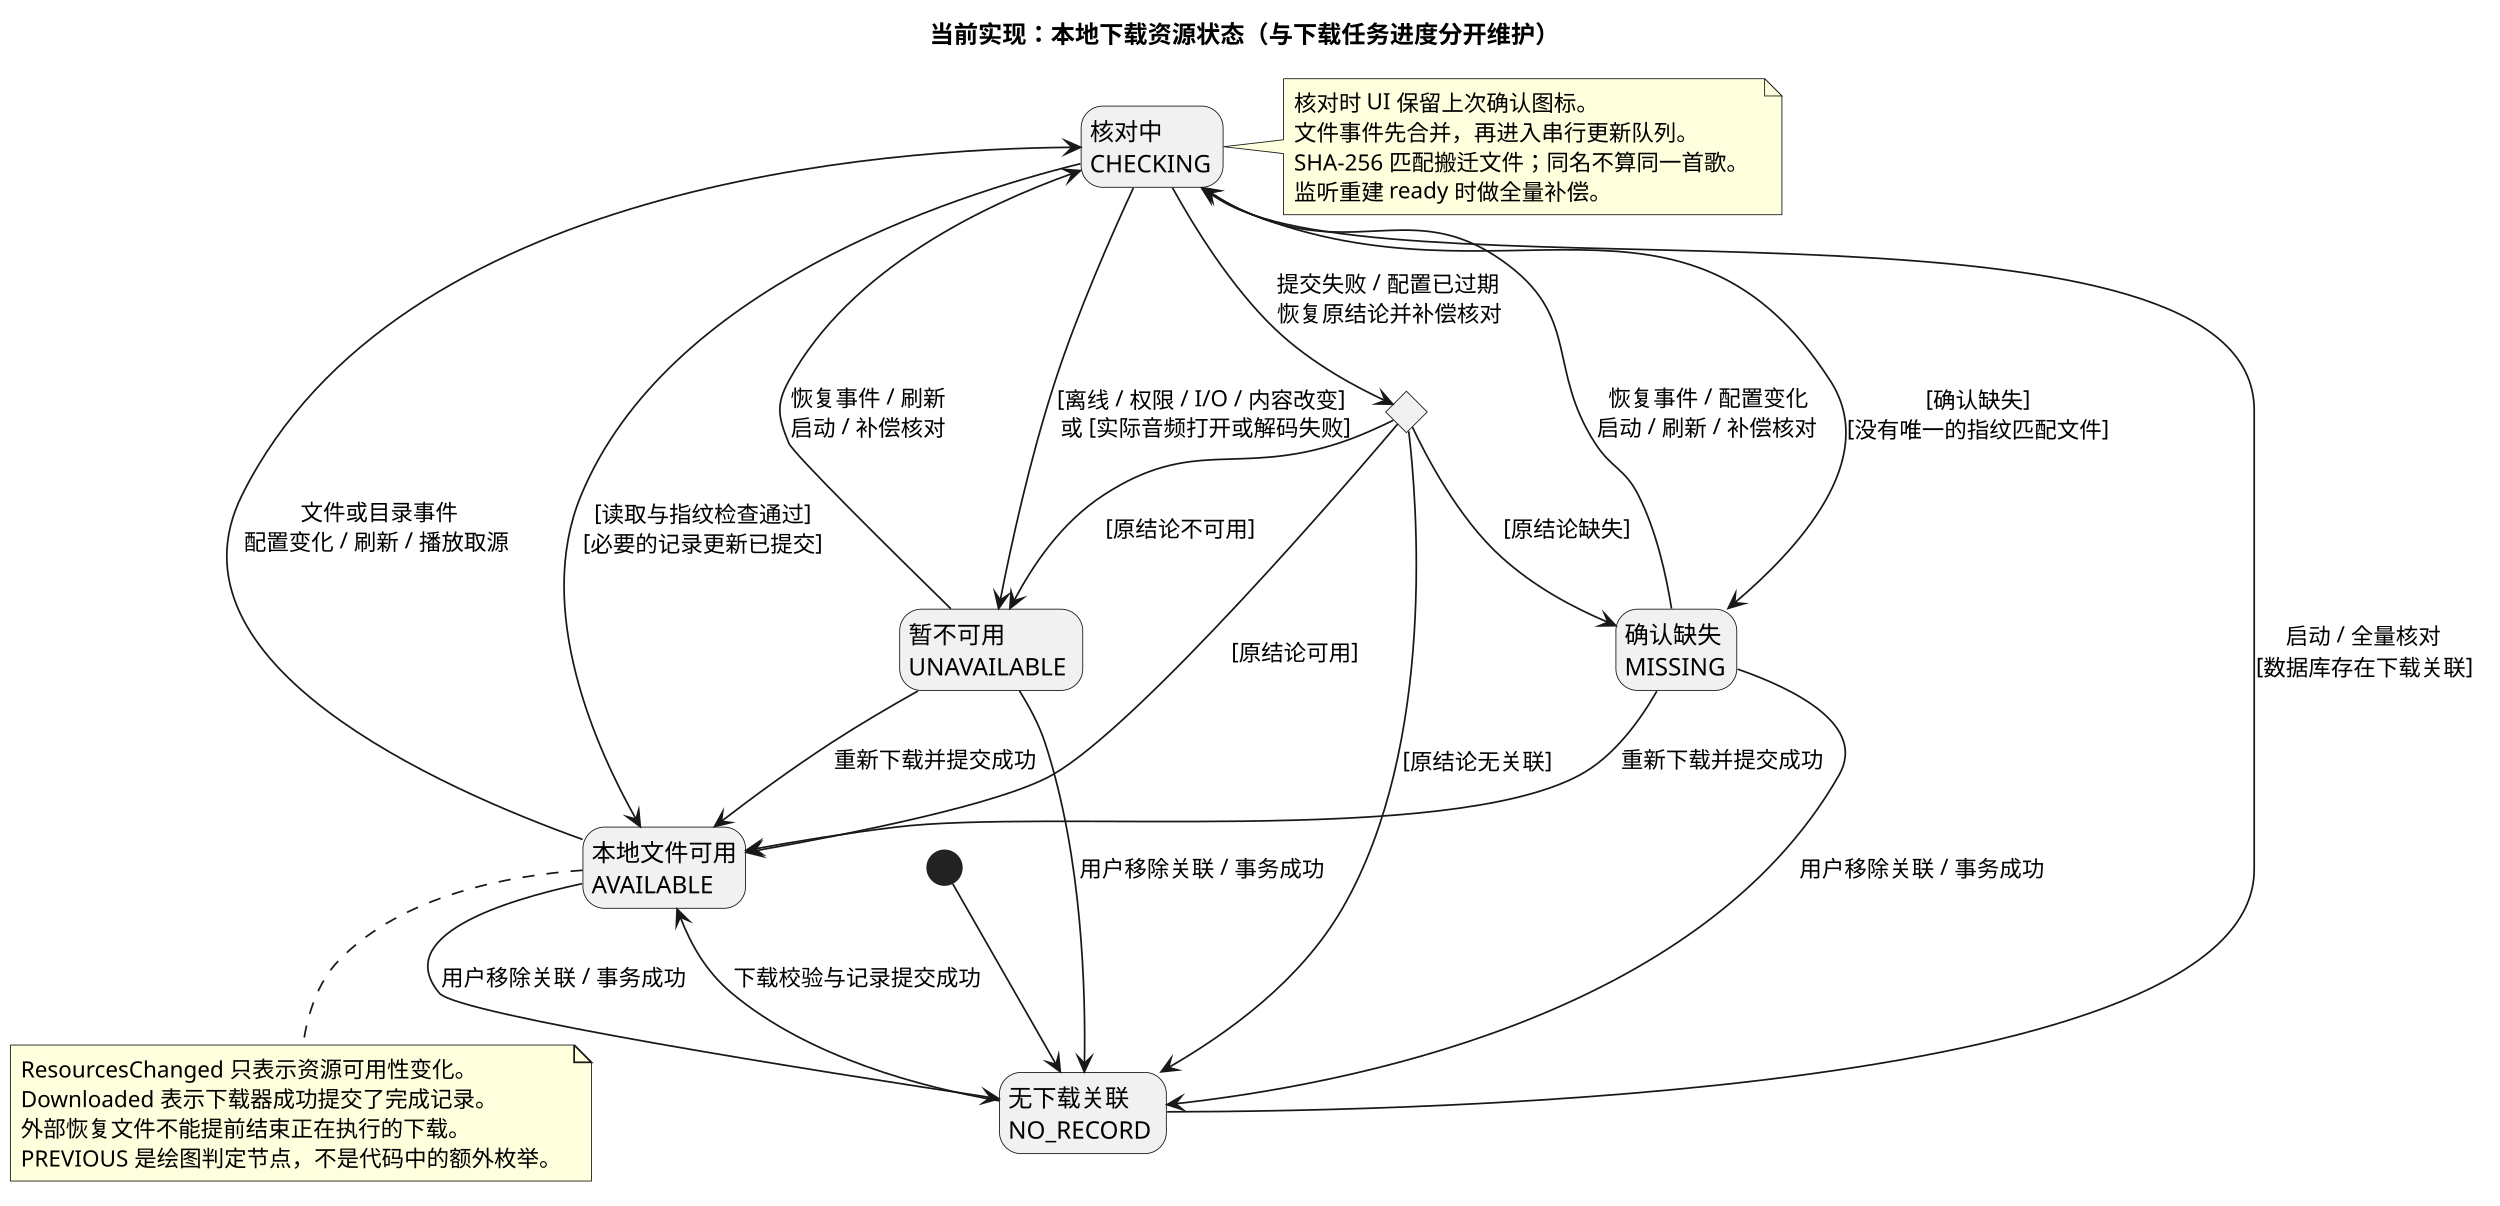
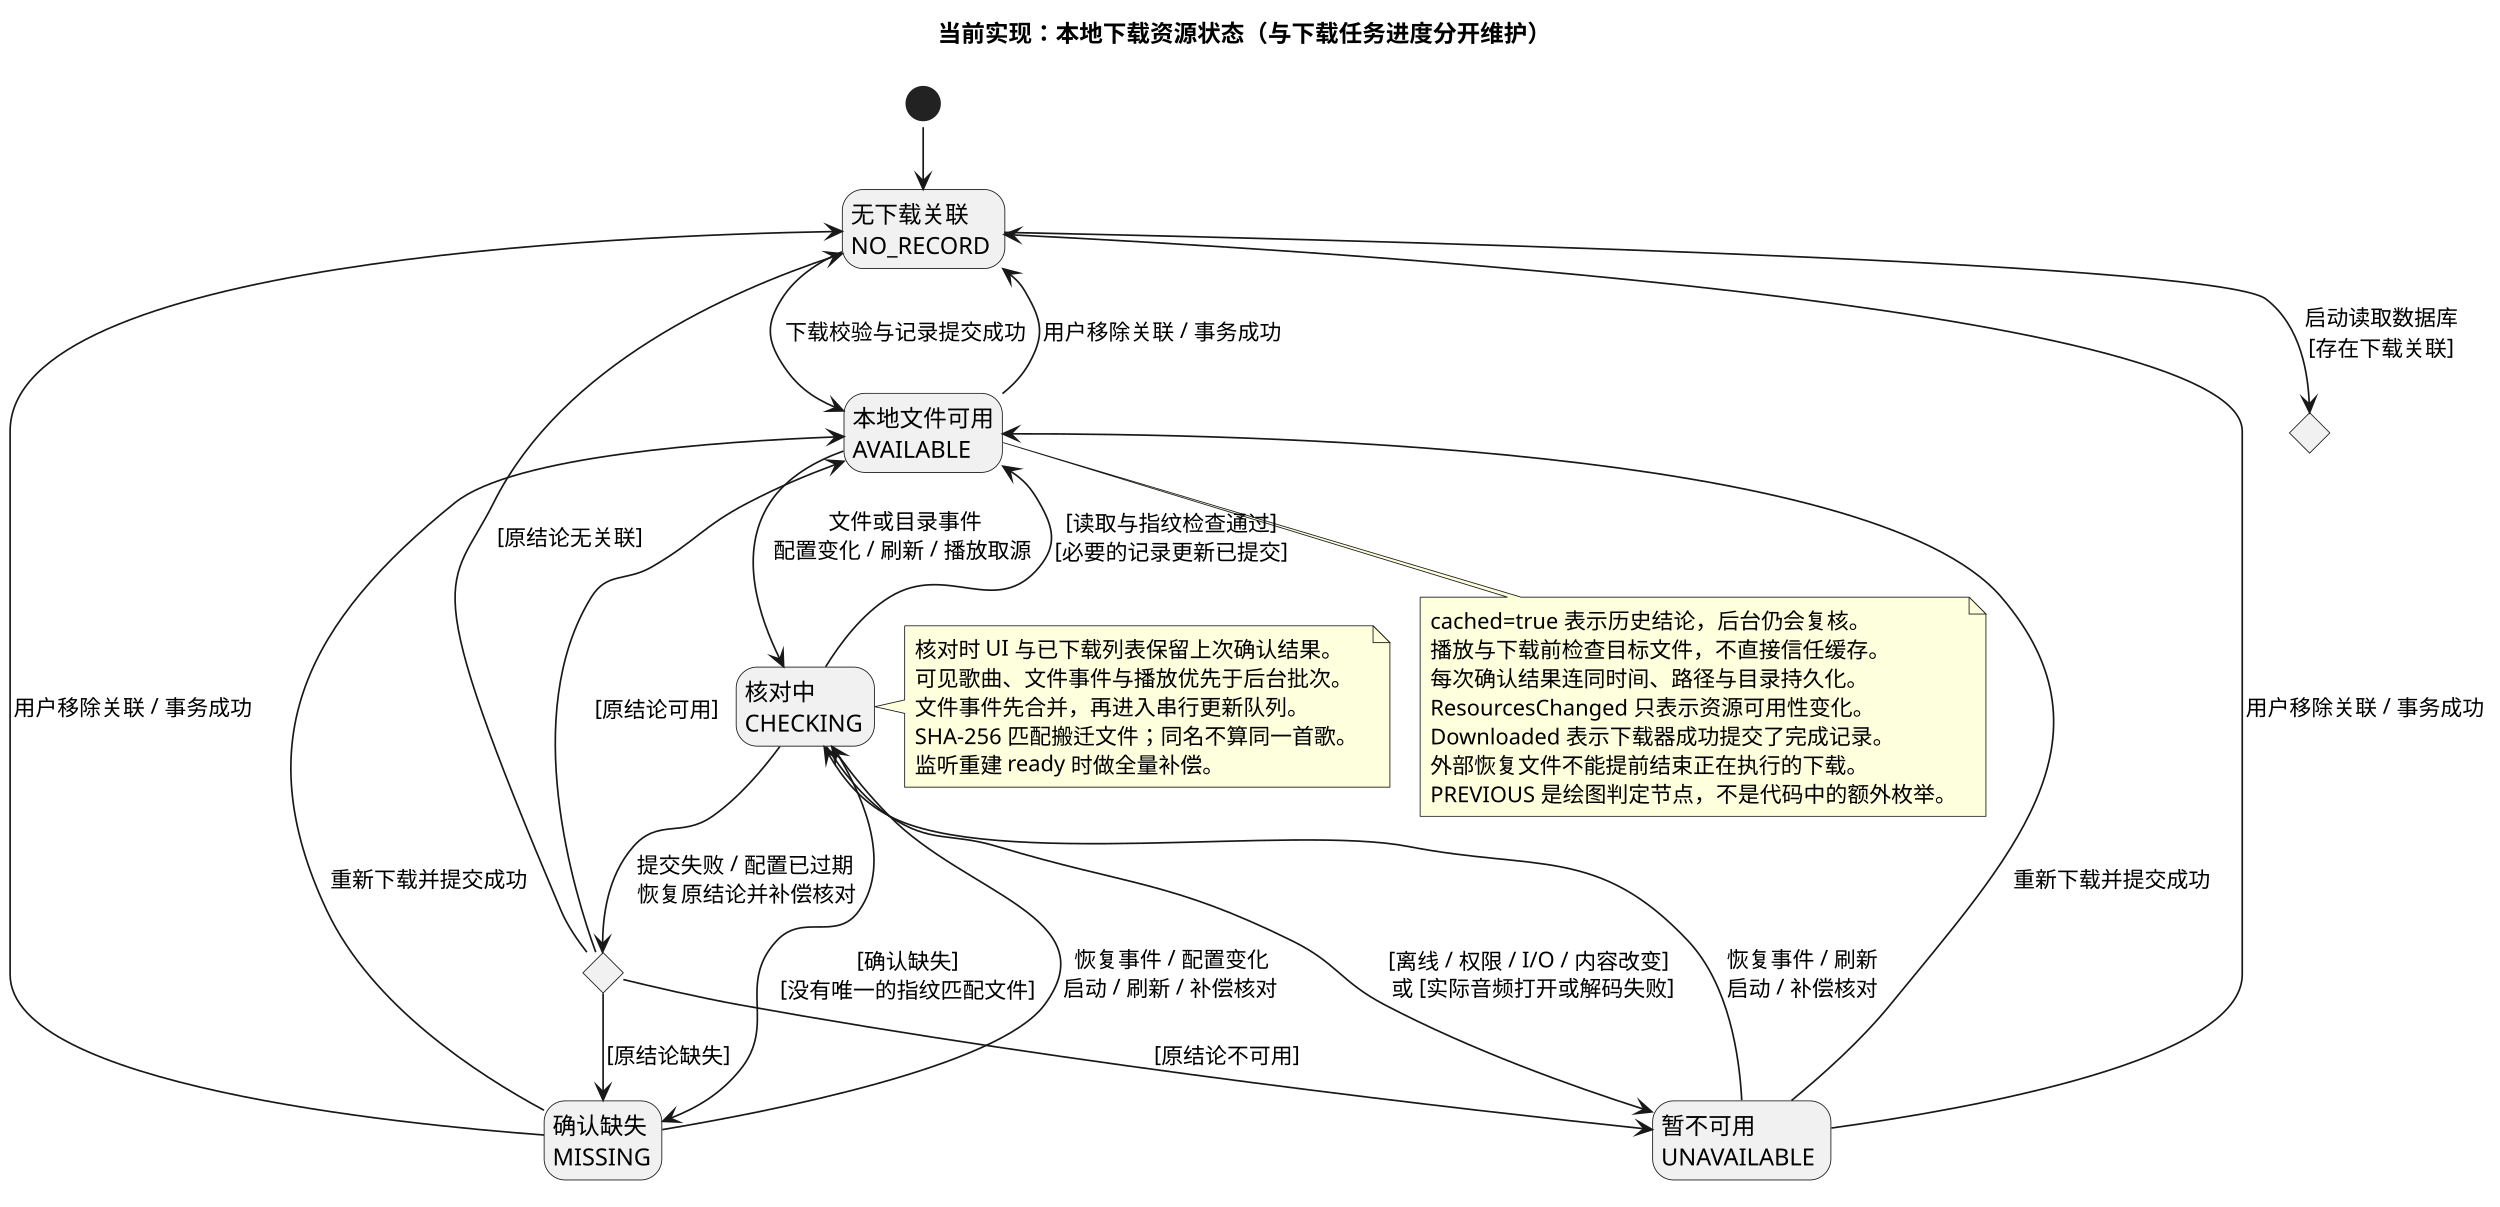
- <svg xmlns="http://www.w3.org/2000/svg" version="1.1" data-diagram-type="STATE" style="width:1445px;height:697px;background:#FFFFFF;" width="1445px" height="697px" viewBox="0 0 1445 697" zoomAndPan="magnify" preserveAspectRatio="none" contentStyleType="text/css">
+ <svg xmlns="http://www.w3.org/2000/svg" version="1.1" data-diagram-type="STATE" style="width:1484px;height:716px;background:#FFFFFF;" width="1484px" height="716px" viewBox="0 0 1484 716" zoomAndPan="magnify" preserveAspectRatio="none" contentStyleType="text/css">
  <defs />
  <g font-family="sans-serif" lengthAdjust="spacing">
    <g class="title" data-source-line="1">
-       <text x="537.307" y="24.813" fill="#000" font-size="14" textLength="364" font-weight="700" font-family="Microsoft YaHei">当前实现：本地下载资源状态（与下载任务进度分开维护）</text>
+       <text x="556.624" y="24.813" fill="#000" font-size="14" textLength="364" font-weight="700" font-family="Microsoft YaHei">当前实现：本地下载资源状态（与下载任务进度分开维护）</text>
    </g>
-     <rect x="577.68" y="619.858" width="96.481" height="46.955" fill="#F1F1F1" style="stroke:#181818;stroke-width:0.5;" rx="12.5" ry="12.5" />
-     <text x="582.68" y="639.671" fill="#000" font-size="14" textLength="70" font-family="Microsoft YaHei">无下载关联</text>
-     <text x="582.68" y="658.149" fill="#000" font-size="14" textLength="86.481" font-family="Microsoft YaHei">NO_RECORD</text>
-     <rect x="624.9" y="61.318" width="82.051" height="46.955" fill="#F1F1F1" style="stroke:#181818;stroke-width:0.5;" rx="12.5" ry="12.5" />
-     <text x="629.9" y="81.131" fill="#000" font-size="14" textLength="42" font-family="Microsoft YaHei">核对中</text>
-     <text x="629.9" y="99.609" fill="#000" font-size="14" textLength="72.051" font-family="Microsoft YaHei">CHECKING</text>
-     <rect x="336.93" y="478.058" width="94" height="46.955" fill="#F1F1F1" style="stroke:#181818;stroke-width:0.5;" rx="12.5" ry="12.5" />
-     <text x="341.93" y="497.871" fill="#000" font-size="14" textLength="84" font-family="Microsoft YaHei">本地文件可用</text>
-     <text x="341.93" y="516.349" fill="#000" font-size="14" textLength="73.985" font-family="Microsoft YaHei">AVAILABLE</text>
-     <rect x="933.99" y="352.108" width="69.862" height="46.955" fill="#F1F1F1" style="stroke:#181818;stroke-width:0.5;" rx="12.5" ry="12.5" />
-     <text x="938.99" y="371.921" fill="#000" font-size="14" textLength="56" font-family="Microsoft YaHei">确认缺失</text>
-     <text x="938.99" y="390.399" fill="#000" font-size="14" textLength="59.862" font-family="Microsoft YaHei">MISSING</text>
-     <rect x="520.02" y="352.108" width="105.819" height="46.955" fill="#F1F1F1" style="stroke:#181818;stroke-width:0.5;" rx="12.5" ry="12.5" />
-     <text x="525.02" y="371.921" fill="#000" font-size="14" textLength="56" font-family="Microsoft YaHei">暂不可用</text>
-     <text x="525.02" y="390.399" fill="#000" font-size="14" textLength="95.819" font-family="Microsoft YaHei">UNAVAILABLE</text>
+     <rect x="500" y="112.478" width="96.481" height="46.955" fill="#F1F1F1" style="stroke:#181818;stroke-width:0.5;" rx="12.5" ry="12.5" />
+     <text x="505" y="132.291" fill="#000" font-size="14" textLength="70" font-family="Microsoft YaHei">无下载关联</text>
+     <text x="505" y="150.769" fill="#000" font-size="14" textLength="86.481" font-family="Microsoft YaHei">NO_RECORD</text>
+     <rect x="437" y="395.978" width="82.051" height="46.955" fill="#F1F1F1" style="stroke:#181818;stroke-width:0.5;" rx="12.5" ry="12.5" />
+     <text x="442" y="415.791" fill="#000" font-size="14" textLength="42" font-family="Microsoft YaHei">核对中</text>
+     <text x="442" y="434.269" fill="#000" font-size="14" textLength="72.051" font-family="Microsoft YaHei">CHECKING</text>
+     <rect x="501" y="233.478" width="94" height="46.955" fill="#F1F1F1" style="stroke:#181818;stroke-width:0.5;" rx="12.5" ry="12.5" />
+     <text x="506" y="253.291" fill="#000" font-size="14" textLength="84" font-family="Microsoft YaHei">本地文件可用</text>
+     <text x="506" y="271.769" fill="#000" font-size="14" textLength="73.985" font-family="Microsoft YaHei">AVAILABLE</text>
+     <rect x="323" y="653.478" width="69.862" height="46.955" fill="#F1F1F1" style="stroke:#181818;stroke-width:0.5;" rx="12.5" ry="12.5" />
+     <text x="328" y="673.291" fill="#000" font-size="14" textLength="56" font-family="Microsoft YaHei">确认缺失</text>
+     <text x="328" y="691.769" fill="#000" font-size="14" textLength="59.862" font-family="Microsoft YaHei">MISSING</text>
+     <rect x="981" y="653.478" width="105.819" height="46.955" fill="#F1F1F1" style="stroke:#181818;stroke-width:0.5;" rx="12.5" ry="12.5" />
+     <text x="986" y="673.291" fill="#000" font-size="14" textLength="56" font-family="Microsoft YaHei">暂不可用</text>
+     <text x="986" y="691.769" fill="#000" font-size="14" textLength="95.819" font-family="Microsoft YaHei">UNAVAILABLE</text>
    <g class="entity" data-qualified-name="PREVIOUS" id="ent0006">
-       <polygon points="812.93,226.108,824.93,238.108,812.93,250.108,800.93,238.108,812.93,226.108" fill="#F1F1F1" style="stroke:#181818;stroke-width:0.5;stroke-linejoin:miter;stroke-miterlimit:10;" />
+       <polygon points="358,565.478,370,577.478,358,589.478,346,577.478,358,565.478" fill="#F1F1F1" style="stroke:#181818;stroke-width:0.5;stroke-linejoin:miter;stroke-miterlimit:10;" />
    </g>
-     <g class="start_entity" data-qualified-name=".start." id="ent0007" data-source-line="12">
-       <ellipse cx="545.93" cy="501.538" rx="10" ry="10" fill="#222" style="stroke:#222;stroke-width:1;" />
+     <g class="entity" data-qualified-name="RESTORE" id="ent0007">
+       <polygon points="1371,244.978,1383,256.978,1371,268.978,1359,256.978,1371,244.978" fill="#F1F1F1" style="stroke:#181818;stroke-width:0.5;stroke-linejoin:miter;stroke-miterlimit:10;" />
    </g>
-     <g class="entity" data-qualified-name="GMN27" id="ent0028" data-source-line="35">
-       <path d="M741.9,45.478 L741.9,80.788 L707.18,84.788 L741.9,88.788 L741.9,124.108 A0,0 0 0 0 741.9,124.108 L1029.946,124.108 A0,0 0 0 0 1029.946,124.108 L1029.946,55.478 L1019.946,45.478 L741.9,45.478 A0,0 0 0 0 741.9,45.478" style="stroke:#181818;stroke-width:0.5;" fill="#FEFFDD" />
-       <path d="M1019.946,45.478 L1019.946,55.478 L1029.946,55.478 L1019.946,45.478" style="stroke:#181818;stroke-width:0.5;" fill="#FEFFDD" />
-       <text x="747.9" y="64.233" fill="#000" font-size="13" textLength="177.22" font-family="Microsoft YaHei">核对时 UI 保留上次确认图标。</text>
-       <text x="747.9" y="81.391" fill="#000" font-size="13" textLength="234" font-family="Microsoft YaHei">文件事件先合并，再进入串行更新队列。</text>
-       <text x="747.9" y="98.548" fill="#000" font-size="13" textLength="267.046" font-family="Microsoft YaHei">SHA-256 匹配搬迁文件；同名不算同一首歌。</text>
-       <text x="747.9" y="115.706" fill="#000" font-size="13" textLength="185.415" font-family="Microsoft YaHei">监听重建 ready 时做全量补偿。</text>
+     <g class="start_entity" data-qualified-name=".start." id="ent0008" data-source-line="13">
+       <ellipse cx="548" cy="61.478" rx="10" ry="10" fill="#222" style="stroke:#222;stroke-width:1;" />
    </g>
-     <g class="entity" data-qualified-name="GMN30" id="ent0031" data-source-line="42">
-       <path d="M6,604.018 L6,682.648 L341.85,682.648 L341.85,614.018 L331.85,604.018 L6,604.018" style="stroke:#181818;stroke-width:0.5;" fill="#FEFFDD" />
-       <path d="M331.85,604.018 L331.85,614.018 L341.85,614.018 L331.85,604.018" style="stroke:#181818;stroke-width:1;" fill="#FEFFDD" />
-       <text x="12" y="622.773" fill="#000" font-size="13" textLength="265.783" font-family="Microsoft YaHei">ResourcesChanged 只表示资源可用性变化。</text>
-       <text x="12" y="639.931" fill="#000" font-size="13" textLength="278.205" font-family="Microsoft YaHei">Downloaded 表示下载器成功提交了完成记录。</text>
-       <text x="12" y="657.088" fill="#000" font-size="13" textLength="260" font-family="Microsoft YaHei">外部恢复文件不能提前结束正在执行的下载。</text>
-       <text x="12" y="674.246" fill="#000" font-size="13" textLength="314.85" font-family="Microsoft YaHei">PREVIOUS 是绘图判定节点，不是代码中的额外枚举。</text>
+     <g class="entity" data-qualified-name="GMN28" id="ent0029" data-source-line="40">
+       <path d="M537,371.478 L537,415.478 L519.234,419.478 L537,423.478 L537,467.266 A0,0 0 0 0 537,467.266 L825.046,467.266 A0,0 0 0 0 825.046,467.266 L825.046,381.478 L815.046,371.478 L537,371.478 A0,0 0 0 0 537,371.478" style="stroke:#181818;stroke-width:0.5;" fill="#FEFFDD" />
+       <path d="M815.046,371.478 L815.046,381.478 L825.046,381.478 L815.046,371.478" style="stroke:#181818;stroke-width:0.5;" fill="#FEFFDD" />
+       <text x="543" y="390.233" fill="#000" font-size="13" textLength="255.22" font-family="Microsoft YaHei">核对时 UI 与已下载列表保留上次确认结果。</text>
+       <text x="543" y="407.391" fill="#000" font-size="13" textLength="260" font-family="Microsoft YaHei">可见歌曲、文件事件与播放优先于后台批次。</text>
+       <text x="543" y="424.548" fill="#000" font-size="13" textLength="234" font-family="Microsoft YaHei">文件事件先合并，再进入串行更新队列。</text>
+       <text x="543" y="441.706" fill="#000" font-size="13" textLength="267.046" font-family="Microsoft YaHei">SHA-256 匹配搬迁文件；同名不算同一首歌。</text>
+       <text x="543" y="458.864" fill="#000" font-size="13" textLength="185.415" font-family="Microsoft YaHei">监听重建 ready 时做全量补偿。</text>
    </g>
-     <g class="link" data-entity-1="ent0007" data-entity-2="ent0001" id="lnk8" data-source-line="12" data-link-type="dependency">
-       <path d="M550.69,510.868 C562.73,531.908 592.237,583.458 610.387,615.178" style="stroke:#181818;stroke-width:1;" fill="none" id="*start*-to-NO_RECORD" />
-       <polygon points="612.87,619.518,611.872,609.719,610.387,615.178,604.928,613.692,612.87,619.518" fill="#181818" style="stroke:#181818;stroke-width:1;stroke-linejoin:miter;stroke-miterlimit:10;" />
+     <g class="entity" data-qualified-name="GMN31" id="ent0032" data-source-line="48">
+       <path d="M843,354.478 L843,484.582 A0,0 0 0 0 843,484.582 L1178.85,484.582 A0,0 0 0 0 1178.85,484.582 L1178.85,364.478 L1168.85,354.478 L902.883,354.478 L595.303,262.699 L894.883,354.478 L843,354.478 A0,0 0 0 0 843,354.478" style="stroke:#181818;stroke-width:0.5;" fill="#FEFFDD" />
+       <path d="M1168.85,354.478 L1168.85,364.478 L1178.85,364.478 L1168.85,354.478" style="stroke:#181818;stroke-width:0.5;" fill="#FEFFDD" />
+       <text x="849" y="373.233" fill="#000" font-size="13" textLength="264.602" font-family="Microsoft YaHei">cached=true 表示历史结论，后台仍会复核。</text>
+       <text x="849" y="390.391" fill="#000" font-size="13" textLength="273" font-family="Microsoft YaHei">播放与下载前检查目标文件，不直接信任缓存。</text>
+       <text x="849" y="407.548" fill="#000" font-size="13" textLength="260" font-family="Microsoft YaHei">每次确认结果连同时间、路径与目录持久化。</text>
+       <text x="849" y="424.706" fill="#000" font-size="13" textLength="265.783" font-family="Microsoft YaHei">ResourcesChanged 只表示资源可用性变化。</text>
+       <text x="849" y="441.864" fill="#000" font-size="13" textLength="278.205" font-family="Microsoft YaHei">Downloaded 表示下载器成功提交了完成记录。</text>
+       <text x="849" y="459.021" fill="#000" font-size="13" textLength="260" font-family="Microsoft YaHei">外部恢复文件不能提前结束正在执行的下载。</text>
+       <text x="849" y="476.179" fill="#000" font-size="13" textLength="314.85" font-family="Microsoft YaHei">PREVIOUS 是绘图判定节点，不是代码中的额外枚举。</text>
    </g>
-     <g class="link" data-entity-1="ent0001" data-entity-2="ent0002" id="lnk9" data-source-line="13" data-link-type="dependency">
-       <path d="M674.61,642.648 C829.84,642.358 1302.93,630.958 1302.93,502.538 C1302.93,237.108 1302.93,237.108 1302.93,237.108 C1302.93,106.008 847.5,167.858 723.93,124.108 C713.69,120.478 707.63,117.457 698.69,111.447" style="stroke:#181818;stroke-width:1;" fill="none" id="NO_RECORD-to-CHECKING" />
-       <polygon points="694.54,108.658,699.777,116.998,698.69,111.447,704.241,110.359,694.54,108.658" fill="#181818" style="stroke:#181818;stroke-width:1;stroke-linejoin:miter;stroke-miterlimit:10;" />
-       <text x="1321.148" y="372.343" fill="#000" font-size="13" textLength="91.248" font-family="Microsoft YaHei">启动 / 全量核对</text>
-       <text x="1303.93" y="389.501" fill="#000" font-size="13" textLength="125.684" font-family="Microsoft YaHei">[数据库存在下载关联]</text>
+     <g class="link" data-entity-1="ent0008" data-entity-2="ent0001" id="lnk9" data-link-type="dependency">
+       <polygon points="548,112.38,552,103.38,548,107.38,544,103.38,548,112.38" fill="#181818" style="stroke:#181818;stroke-width:1;stroke-linejoin:miter;stroke-miterlimit:10;" />
+       <path d="M548,75.493 C548,85.33 548,95.046 548,107.38" style="stroke:#181818;stroke-width:1;" fill="none" />
    </g>
-     <g class="link" data-entity-1="ent0001" data-entity-2="ent0003" id="lnk10" data-source-line="14" data-link-type="dependency">
-       <path d="M577.54,636.268 C533.03,628.508 467.37,611.298 422.93,574.018 C407.76,561.298 399.35,545.771 393.18,530.081" style="stroke:#181818;stroke-width:1;" fill="none" id="NO_RECORD-to-AVAILABLE" />
-       <polygon points="391.35,525.428,390.921,535.267,393.18,530.081,398.366,532.339,391.35,525.428" fill="#181818" style="stroke:#181818;stroke-width:1;stroke-linejoin:miter;stroke-miterlimit:10;" />
-       <text x="423.93" y="569.773" fill="#000" font-size="13" textLength="143" font-family="Microsoft YaHei">下载校验与记录提交成功</text>
+     <g class="link" data-entity-1="ent0001" data-entity-2="ent0007" id="lnk10" data-link-type="dependency">
+       <polygon points="1370.985,244.926,1374.63,235.776,1370.79,239.929,1366.636,236.089,1370.985,244.926" fill="#181818" style="stroke:#181818;stroke-width:1;stroke-linejoin:miter;stroke-miterlimit:10;" />
+       <path d="M596.064,137.932 C763.865,141.455 1315.119,154.721 1345,177.478 C1366.13,193.569 1370.103,222.403 1370.79,239.929" style="stroke:#181818;stroke-width:1;" fill="none" />
+       <text x="1368" y="193.233" fill="#000" font-size="13" textLength="91" font-family="Microsoft YaHei">启动读取数据库</text>
+       <text x="1370.158" y="210.391" fill="#000" font-size="13" textLength="86.684" font-family="Microsoft YaHei">[存在下载关联]</text>
    </g>
-     <g class="link" data-entity-1="ent0003" data-entity-2="ent0001" id="lnk24" data-source-line="30" data-link-type="dependency">
-       <path d="M336.44,510.748 C288.97,520.988 226.64,541.268 253.93,574.018 C264.27,586.438 474.046,619.449 572.456,634.349" style="stroke:#181818;stroke-width:1;" fill="none" id="AVAILABLE-to-NO_RECORD" />
-       <polygon points="577.4,635.098,569.1,629.795,572.456,634.349,567.903,637.705,577.4,635.098" fill="#181818" style="stroke:#181818;stroke-width:1;stroke-linejoin:miter;stroke-miterlimit:10;" />
-       <text x="254.93" y="569.773" fill="#000" font-size="13" textLength="143.248" font-family="Microsoft YaHei">用户移除关联 / 事务成功</text>
+     <g class="link" data-entity-1="ent0001" data-entity-2="ent0003" id="lnk11" data-link-type="dependency">
+       <polygon points="500.706,243.906,494,236.693,496.108,241.942,490.858,244.05,500.706,243.906" fill="#181818" style="stroke:#181818;stroke-width:1;stroke-linejoin:miter;stroke-miterlimit:10;" />
+       <path d="M499.824,149.43 C485.856,155.517 472.18,164.453 464,177.478 C455.018,191.78 455.018,201.175 464,215.478 C472.352,228.777 481.836,235.849 496.108,241.942" style="stroke:#181818;stroke-width:1;" fill="none" />
+       <text x="466" y="201.733" fill="#000" font-size="13" textLength="143" font-family="Microsoft YaHei">下载校验与记录提交成功</text>
    </g>
-     <g class="link" data-entity-1="ent0003" data-entity-2="ent0002" id="lnk11" data-source-line="15" data-link-type="dependency">
-       <path d="M336.75,485.208 C253.03,455.178 91.63,383.018 139.93,286.108 C229.92,105.498 511.98,85.966 619.63,85.146" style="stroke:#181818;stroke-width:1;" fill="none" id="AVAILABLE-to-CHECKING" />
-       <polygon points="624.63,85.108,615.6,81.176,619.63,85.146,615.661,89.176,624.63,85.108" fill="#181818" style="stroke:#181818;stroke-width:1;stroke-linejoin:miter;stroke-miterlimit:10;" />
-       <text x="173.678" y="300.863" fill="#000" font-size="13" textLength="91" font-family="Microsoft YaHei">文件或目录事件</text>
-       <text x="140.93" y="318.021" fill="#000" font-size="13" textLength="156.495" font-family="Microsoft YaHei">配置变化 / 刷新 / 播放取源</text>
+     <g class="link" data-entity-1="ent0003" data-entity-2="ent0002" id="lnk12" data-link-type="dependency">
+       <polygon points="465.174,395.791,464.792,385.95,462.968,391.304,457.613,389.48,465.174,395.791" fill="#181818" style="stroke:#181818;stroke-width:1;stroke-linejoin:miter;stroke-miterlimit:10;" />
+       <path d="M500.691,267.733 C483.976,273.701 466.89,283.25 457,298.478 C437.761,328.098 450.353,365.653 462.968,391.304" style="stroke:#181818;stroke-width:1;" fill="none" />
+       <text x="491.748" y="314.233" fill="#000" font-size="13" textLength="91" font-family="Microsoft YaHei">文件或目录事件</text>
+       <text x="459" y="331.391" fill="#000" font-size="13" textLength="156.495" font-family="Microsoft YaHei">配置变化 / 刷新 / 播放取源</text>
    </g>
-     <g class="link" data-entity-1="ent0002" data-entity-2="ent0003" id="lnk14" data-source-line="19" data-link-type="dependency">
-       <path d="M624.54,94.598 C547.54,113.618 385.59,166.848 335.93,286.108 C308.21,352.668 345.128,433.47 367.638,473.48" style="stroke:#181818;stroke-width:1;" fill="none" id="CHECKING-to-AVAILABLE" />
-       <polygon points="370.09,477.838,369.163,468.032,367.638,473.48,362.191,471.955,370.09,477.838" fill="#181818" style="stroke:#181818;stroke-width:1;stroke-linejoin:miter;stroke-miterlimit:10;" />
-       <text x="343.43" y="300.863" fill="#000" font-size="13" textLength="125.684" font-family="Microsoft YaHei">[读取与指纹检查通过]</text>
-       <text x="336.93" y="318.021" fill="#000" font-size="13" textLength="138.684" font-family="Microsoft YaHei">[必要的记录更新已提交]</text>
+     <g class="link" data-entity-1="ent0004" data-entity-2="ent0002" id="lnk13" data-link-type="dependency">
+       <polygon points="493.716,443.139,495.797,452.765,496.666,447.176,502.256,448.045,493.716,443.139" fill="#181818" style="stroke:#181818;stroke-width:1;stroke-linejoin:miter;stroke-miterlimit:10;" />
+       <path d="M393.08,670.555 C457.987,659.729 592.712,633.274 620,596.478 C658.372,544.735 573.227,530.35 528,484.478 C515.428,471.726 505.975,459.912 496.666,447.176" style="stroke:#181818;stroke-width:1;" fill="none" />
+       <text x="637.624" y="574.233" fill="#000" font-size="13" textLength="117.248" font-family="Microsoft YaHei">恢复事件 / 配置变化</text>
+       <text x="631" y="591.391" fill="#000" font-size="13" textLength="130.495" font-family="Microsoft YaHei">启动 / 刷新 / 补偿核对</text>
    </g>
-     <g class="link" data-entity-1="ent0004" data-entity-2="ent0002" id="lnk12" data-source-line="16" data-link-type="dependency">
-       <path d="M966.14,351.788 C963.22,333.308 957.52,306.998 946.93,286.108 C939.08,270.628 931.31,270.708 921.93,256.108 C894.73,213.798 912.63,184.978 872.93,154.108 C819.59,112.648 786.37,149.868 723.93,124.108 C714.22,120.108 708.575,117.163 699.855,111.373" style="stroke:#181818;stroke-width:1;" fill="none" id="MISSING-to-CHECKING" />
-       <polygon points="695.69,108.608,700.975,116.918,699.855,111.373,705.4,110.254,695.69,108.608" fill="#181818" style="stroke:#181818;stroke-width:1;stroke-linejoin:miter;stroke-miterlimit:10;" />
-       <text x="929.554" y="234.863" fill="#000" font-size="13" textLength="117.248" font-family="Microsoft YaHei">恢复事件 / 配置变化</text>
-       <text x="922.93" y="252.021" fill="#000" font-size="13" textLength="130.495" font-family="Microsoft YaHei">启动 / 刷新 / 补偿核对</text>
+     <g class="link" data-entity-1="ent0005" data-entity-2="ent0002" id="lnk14" data-link-type="dependency">
+       <polygon points="489.278,443.293,490.373,453.08,491.804,447.608,497.277,449.039,489.278,443.293" fill="#181818" style="stroke:#181818;stroke-width:1;stroke-linejoin:miter;stroke-miterlimit:10;" />
+       <path d="M1033.891,653.034 C1032.527,626.853 1026.358,584.329 1002,558.478 C948.604,501.808 912.434,517.325 836,502.478 C768.697,489.403 588.719,516.319 528,484.478 C510.893,475.506 500.302,462.123 491.804,447.608" style="stroke:#181818;stroke-width:1;" fill="none" />
+       <text x="1025" y="574.233" fill="#000" font-size="13" textLength="91.248" font-family="Microsoft YaHei">恢复事件 / 刷新</text>
+       <text x="1025" y="591.391" fill="#000" font-size="13" textLength="91.248" font-family="Microsoft YaHei">启动 / 补偿核对</text>
    </g>
-     <g class="link" data-entity-1="ent0002" data-entity-2="ent0004" id="lnk15" data-source-line="20" data-link-type="dependency">
-       <path d="M695.29,108.658 C704.08,114.528 714.03,120.258 723.93,124.108 C867.87,180.108 974.17,90.328 1057.93,220.108 C1087.3,265.618 1038.736,317.867 1002.656,348.417" style="stroke:#181818;stroke-width:1;" fill="none" id="CHECKING-to-MISSING" />
-       <polygon points="998.84,351.648,1008.293,348.884,1002.656,348.417,1003.124,342.779,998.84,351.648" fill="#181818" style="stroke:#181818;stroke-width:1;stroke-linejoin:miter;stroke-miterlimit:10;" />
-       <text x="1113.02" y="234.863" fill="#000" font-size="13" textLength="60.684" font-family="Microsoft YaHei">[确认缺失]</text>
-       <text x="1067.52" y="252.021" fill="#000" font-size="13" textLength="151.684" font-family="Microsoft YaHei">[没有唯一的指纹匹配文件]</text>
+     <g class="link" data-entity-1="ent0002" data-entity-2="ent0003" id="lnk15" data-link-type="dependency">
+       <polygon points="595.292,276.756,600.65,285.02,599.482,279.485,605.017,278.317,595.292,276.756" fill="#181818" style="stroke:#181818;stroke-width:1;stroke-linejoin:miter;stroke-miterlimit:10;" />
+       <path d="M490.099,395.807 C498.789,381.735 511.808,364.485 528,354.478 C562.329,333.261 591.448,367.714 617,336.478 C627.693,323.405 625.392,313.134 617,298.478 C611.893,289.557 608.162,285.139 599.482,279.485" style="stroke:#181818;stroke-width:1;" fill="none" />
+       <text x="632.5" y="314.233" fill="#000" font-size="13" textLength="125.684" font-family="Microsoft YaHei">[读取与指纹检查通过]</text>
+       <text x="626" y="331.391" fill="#000" font-size="13" textLength="138.684" font-family="Microsoft YaHei">[必要的记录更新已提交]</text>
    </g>
-     <g class="link" data-entity-1="ent0005" data-entity-2="ent0002" id="lnk13" data-source-line="17" data-link-type="dependency">
-       <path d="M549.6,351.868 C516.19,319.188 458.42,262.178 455.93,256.108 C449.85,241.308 448.24,234.138 455.93,220.108 C491.67,154.818 569.473,118.315 619.773,100.285" style="stroke:#181818;stroke-width:1;" fill="none" id="UNAVAILABLE-to-CHECKING" />
-       <polygon points="624.48,98.598,614.658,97.869,619.773,100.285,617.358,105.4,624.48,98.598" fill="#181818" style="stroke:#181818;stroke-width:1;stroke-linejoin:miter;stroke-miterlimit:10;" />
-       <text x="456.93" y="234.863" fill="#000" font-size="13" textLength="91.248" font-family="Microsoft YaHei">恢复事件 / 刷新</text>
-       <text x="456.93" y="252.021" fill="#000" font-size="13" textLength="91.248" font-family="Microsoft YaHei">启动 / 补偿核对</text>
+     <g class="link" data-entity-1="ent0002" data-entity-2="ent0004" id="lnk16" data-link-type="dependency">
+       <polygon points="393.318,665.643,403.158,666.051,397.967,663.803,400.214,658.612,393.318,665.643" fill="#181818" style="stroke:#181818;stroke-width:1;stroke-linejoin:miter;stroke-miterlimit:10;" />
+       <path d="M494.387,443.198 C510.712,468.881 530.609,510.951 510,540.478 C496.721,559.502 476.789,541.479 461,558.478 C436.778,584.555 461.73,608.089 439,635.478 C427.252,649.633 413.973,657.469 397.967,663.803" style="stroke:#181818;stroke-width:1;" fill="none" />
+       <text x="508.5" y="574.233" fill="#000" font-size="13" textLength="60.684" font-family="Microsoft YaHei">[确认缺失]</text>
+       <text x="463" y="591.391" fill="#000" font-size="13" textLength="151.684" font-family="Microsoft YaHei">[没有唯一的指纹匹配文件]</text>
    </g>
-     <g class="link" data-entity-1="ent0002" data-entity-2="ent0005" id="lnk16" data-source-line="21" data-link-type="dependency">
-       <path d="M655.07,108.658 C642.85,135.058 623,179.988 609.93,220.108 C594.97,265.988 584.133,316.421 578.163,346.851" style="stroke:#181818;stroke-width:1;" fill="none" id="CHECKING-to-UNAVAILABLE" />
-       <polygon points="577.2,351.758,582.858,343.696,578.163,346.851,575.007,342.156,577.2,351.758" fill="#181818" style="stroke:#181818;stroke-width:1;stroke-linejoin:miter;stroke-miterlimit:10;" />
-       <text x="610.93" y="234.863" fill="#000" font-size="13" textLength="172.396" font-family="Microsoft YaHei">[离线 / 权限 / I/O / 内容改变]</text>
-       <text x="612.863" y="252.021" fill="#000" font-size="13" textLength="168.53" font-family="Microsoft YaHei">或 [实际音频打开或解码失败]</text>
+     <g class="link" data-entity-1="ent0002" data-entity-2="ent0005" id="lnk17" data-link-type="dependency">
+       <polygon points="980.613,660.001,973.265,653.443,975.852,658.474,970.821,661.06,980.613,660.001" fill="#181818" style="stroke:#181818;stroke-width:1;stroke-linejoin:miter;stroke-miterlimit:10;" />
+       <path d="M490.553,443.058 C499.346,456.91 512.31,473.952 528,484.478 C552.538,500.939 563.702,493.973 592,502.478 C670.208,525.981 693.723,522.432 767,558.478 C793.66,571.592 795.669,582.713 822,596.478 C873.731,623.52 932.021,644.413 975.852,658.474" style="stroke:#181818;stroke-width:1;" fill="none" />
+       <text x="824" y="574.233" fill="#000" font-size="13" textLength="172.396" font-family="Microsoft YaHei">[离线 / 权限 / I/O / 内容改变]</text>
+       <text x="825.933" y="591.391" fill="#000" font-size="13" textLength="168.53" font-family="Microsoft YaHei">或 [实际音频打开或解码失败]</text>
    </g>
-     <g class="link" data-entity-1="ent0002" data-entity-2="ent0006" id="lnk17" data-source-line="22" data-link-type="dependency">
-       <path d="M677.71,108.568 C690.2,131.178 711.6,165.868 736.93,190.108 C758.44,210.708 785.894,224.735 800.544,231.525" style="stroke:#181818;stroke-width:1;" fill="none" id="CHECKING-to-PREVIOUS" />
-       <polygon points="805.08,233.628,798.596,226.214,800.544,231.525,795.232,233.472,805.08,233.628" fill="#181818" style="stroke:#181818;stroke-width:1;stroke-linejoin:miter;stroke-miterlimit:10;" />
-       <text x="737.93" y="168.863" fill="#000" font-size="13" textLength="130.248" font-family="Microsoft YaHei">提交失败 / 配置已过期</text>
-       <text x="738.054" y="186.021" fill="#000" font-size="13" textLength="130" font-family="Microsoft YaHei">恢复原结论并补偿核对</text>
+     <g class="link" data-entity-1="ent0002" data-entity-2="ent0006" id="lnk18" data-link-type="dependency">
+       <polygon points="357.661,565.242,361.735,556.275,357.703,560.242,353.736,556.209,357.661,565.242" fill="#181818" style="stroke:#181818;stroke-width:1;stroke-linejoin:miter;stroke-miterlimit:10;" />
+       <path d="M462.919,443.143 C452.943,456.679 438.814,473.347 423,484.478 C404.708,497.352 390.78,485.688 376,502.478 C360.362,520.242 357.833,544.343 357.703,560.242" style="stroke:#181818;stroke-width:1;" fill="none" />
+       <text x="378" y="518.233" fill="#000" font-size="13" textLength="130.248" font-family="Microsoft YaHei">提交失败 / 配置已过期</text>
+       <text x="378.124" y="535.391" fill="#000" font-size="13" textLength="130" font-family="Microsoft YaHei">恢复原结论并补偿核对</text>
    </g>
-     <g class="link" data-entity-1="ent0006" data-entity-2="ent0001" id="lnk18" data-source-line="23" data-link-type="dependency">
-       <path d="M814.27,249.348 C818.87,288.358 830.82,430.138 775.93,525.018 C751.59,567.078 710.07,597.017 675.44,617.017" style="stroke:#181818;stroke-width:1;" fill="none" id="PREVIOUS-to-NO_RECORD" />
-       <polygon points="671.11,619.518,680.904,618.48,675.44,617.017,676.903,611.553,671.11,619.518" fill="#181818" style="stroke:#181818;stroke-width:1;stroke-linejoin:miter;stroke-miterlimit:10;" />
-       <text x="810.65" y="443.813" fill="#000" font-size="13" textLength="86.684" font-family="Microsoft YaHei">[原结论无关联]</text>
+     <g class="link" data-entity-1="ent0006" data-entity-2="ent0001" id="lnk19" data-link-type="dependency">
+       <polygon points="499.874,150.61,490.072,149.645,495.128,152.183,492.589,157.239,499.874,150.61" fill="#181818" style="stroke:#181818;stroke-width:1;stroke-linejoin:miter;stroke-miterlimit:10;" />
+       <path d="M348.347,565.205 C343.046,558.447 336.796,549.447 333,540.478 C245.786,334.372 266.715,351.113 293,298.478 C333.971,216.434 433.342,172.664 495.128,152.183" style="stroke:#181818;stroke-width:1;" fill="none" />
+       <text x="295" y="322.733" fill="#000" font-size="13" textLength="86.684" font-family="Microsoft YaHei">[原结论无关联]</text>
    </g>
-     <g class="link" data-entity-1="ent0006" data-entity-2="ent0003" id="lnk19" data-source-line="24" data-link-type="dependency">
-       <path d="M807.92,245.038 C781.58,276.098 658.42,419.648 607.93,448.058 C578.08,464.858 492.614,481.829 436.194,491.779" style="stroke:#181818;stroke-width:1;" fill="none" id="PREVIOUS-to-AVAILABLE" />
-       <polygon points="431.27,492.648,440.828,495.024,436.194,491.779,439.439,487.145,431.27,492.648" fill="#181818" style="stroke:#181818;stroke-width:1;stroke-linejoin:miter;stroke-miterlimit:10;" />
-       <text x="711.67" y="380.843" fill="#000" font-size="13" textLength="73.684" font-family="Microsoft YaHei">[原结论可用]</text>
+     <g class="link" data-entity-1="ent0006" data-entity-2="ent0003" id="lnk20" data-link-type="dependency">
+       <polygon points="500.974,273.827,491.144,273.214,496.287,275.569,493.932,280.712,500.974,273.827" fill="#181818" style="stroke:#181818;stroke-width:1;stroke-linejoin:miter;stroke-miterlimit:10;" />
+       <path d="M353.642,565.22 C341.027,530.627 308.022,424.017 351,354.478 C360.405,339.261 371.528,345.456 387,336.478 C413.334,321.195 416.989,312.529 444,298.478 C462.049,289.088 478.101,282.33 496.287,275.569" style="stroke:#181818;stroke-width:1;" fill="none" />
+       <text x="353" y="424.733" fill="#000" font-size="13" textLength="73.684" font-family="Microsoft YaHei">[原结论可用]</text>
    </g>
-     <g class="link" data-entity-1="ent0006" data-entity-2="ent0004" id="lnk20" data-source-line="25" data-link-type="dependency">
-       <path d="M816.42,246.918 C823.88,262.838 842.73,299.448 867.93,322.108 C887.17,339.418 908.573,350.781 929.373,359.681" style="stroke:#181818;stroke-width:1;" fill="none" id="PREVIOUS-to-MISSING" />
-       <polygon points="933.97,361.648,927.269,354.43,929.373,359.681,924.122,361.785,933.97,361.648" fill="#181818" style="stroke:#181818;stroke-width:1;stroke-linejoin:miter;stroke-miterlimit:10;" />
-       <text x="868.93" y="309.363" fill="#000" font-size="13" textLength="73.684" font-family="Microsoft YaHei">[原结论缺失]</text>
+     <g class="link" data-entity-1="ent0006" data-entity-2="ent0004" id="lnk21" data-link-type="dependency">
+       <polygon points="358,653.126,362,644.126,358,648.126,354,644.126,358,653.126" fill="#181818" style="stroke:#181818;stroke-width:1;stroke-linejoin:miter;stroke-miterlimit:10;" />
+       <path d="M358,589.662 C358,605.068 358,628.174 358,648.126" style="stroke:#181818;stroke-width:1;" fill="none" />
+       <text x="360" y="630.233" fill="#000" font-size="13" textLength="73.684" font-family="Microsoft YaHei">[原结论缺失]</text>
    </g>
-     <g class="link" data-entity-1="ent0006" data-entity-2="ent0005" id="lnk21" data-source-line="26" data-link-type="dependency">
-       <path d="M805.33,242.948 C797.59,246.728 785.16,252.458 773.93,256.108 C715.06,275.228 689.8,252.338 637.93,286.108 C613.17,302.228 596.904,326.841 586.074,347.251" style="stroke:#181818;stroke-width:1;" fill="none" id="PREVIOUS-to-UNAVAILABLE" />
-       <polygon points="583.73,351.668,591.482,345.592,586.074,347.251,584.415,341.843,583.73,351.668" fill="#181818" style="stroke:#181818;stroke-width:1;stroke-linejoin:miter;stroke-miterlimit:10;" />
-       <text x="638.93" y="309.363" fill="#000" font-size="13" textLength="86.684" font-family="Microsoft YaHei">[原结论不可用]</text>
+     <g class="link" data-entity-1="ent0006" data-entity-2="ent0005" id="lnk22" data-link-type="dependency">
+       <polygon points="980.812,670.531,972.283,665.605,975.84,670.004,971.441,673.561,980.812,670.531" fill="#181818" style="stroke:#181818;stroke-width:1;stroke-linejoin:miter;stroke-miterlimit:10;" />
+       <path d="M370.016,581.463 C385.778,585.307 414.334,592.02 439,596.478 C637.701,632.384 871.478,658.951 975.84,670.004" style="stroke:#181818;stroke-width:1;" fill="none" />
+       <text x="685" y="630.233" fill="#000" font-size="13" textLength="86.684" font-family="Microsoft YaHei">[原结论不可用]</text>
    </g>
-     <g class="link" data-entity-1="ent0004" data-entity-2="ent0003" id="lnk22" data-source-line="28" data-link-type="dependency">
-       <path d="M957.64,399.508 C948.16,416.078 932.94,437.358 912.93,448.058 C835.29,489.568 605.31,467.438 517.93,478.058 C489.01,481.578 461.721,486.053 436.141,490.653" style="stroke:#181818;stroke-width:1;" fill="none" id="MISSING-to-AVAILABLE" />
-       <polygon points="431.22,491.538,440.786,493.881,436.141,490.653,439.37,486.008,431.22,491.538" fill="#181818" style="stroke:#181818;stroke-width:1;stroke-linejoin:miter;stroke-miterlimit:10;" />
-       <text x="936.85" y="443.813" fill="#000" font-size="13" textLength="117" font-family="Microsoft YaHei">重新下载并提交成功</text>
+     <g class="link" data-entity-1="ent0004" data-entity-2="ent0003" id="lnk23" data-link-type="dependency">
+       <polygon points="500.973,259.16,491.826,255.508,495.976,259.352,492.133,263.502,500.973,259.16" fill="#181818" style="stroke:#181818;stroke-width:1;stroke-linejoin:miter;stroke-miterlimit:10;" />
+       <path d="M322.912,659.042 C283.175,637.668 220.515,596.779 194,540.478 C145.968,438.487 182.299,369.314 270,298.478 C304.623,270.513 426.168,262.029 495.976,259.352" style="stroke:#181818;stroke-width:1;" fill="none" />
+       <text x="196" y="526.733" fill="#000" font-size="13" textLength="117" font-family="Microsoft YaHei">重新下载并提交成功</text>
    </g>
-     <g class="link" data-entity-1="ent0005" data-entity-2="ent0003" id="lnk23" data-source-line="29" data-link-type="dependency">
-       <path d="M530.63,399.348 C514.8,408.218 496.8,418.738 480.93,429.058 C457.43,444.348 435.919,460.177 416.979,474.687" style="stroke:#181818;stroke-width:1;" fill="none" id="UNAVAILABLE-to-AVAILABLE" />
-       <polygon points="413.01,477.728,422.587,475.429,416.979,474.687,417.722,469.079,413.01,477.728" fill="#181818" style="stroke:#181818;stroke-width:1;stroke-linejoin:miter;stroke-miterlimit:10;" />
-       <text x="481.93" y="443.813" fill="#000" font-size="13" textLength="117" font-family="Microsoft YaHei">重新下载并提交成功</text>
+     <g class="link" data-entity-1="ent0005" data-entity-2="ent0003" id="lnk24" data-link-type="dependency">
+       <polygon points="595.132,257.525,604.137,261.513,600.132,257.518,604.126,253.513,595.132,257.525" fill="#181818" style="stroke:#181818;stroke-width:1;stroke-linejoin:miter;stroke-miterlimit:10;" />
+       <path d="M1063.435,653.25 C1081.614,638.325 1104.69,617.696 1122,596.478 C1192.473,510.093 1260.52,439.15 1188,354.478 C1111.251,264.867 734.754,257.331 600.132,257.518" style="stroke:#181818;stroke-width:1;" fill="none" />
+       <text x="1195" y="526.733" fill="#000" font-size="13" textLength="117" font-family="Microsoft YaHei">重新下载并提交成功</text>
    </g>
-     <g class="link" data-entity-1="ent0004" data-entity-2="ent0001" id="lnk25" data-source-line="31" data-link-type="dependency">
-       <path d="M1004.3,386.748 C1037.37,398.248 1079.38,419.208 1062.93,448.058 C982.6,588.878 775.57,627.349 679.47,637.949" style="stroke:#181818;stroke-width:1;" fill="none" id="MISSING-to-NO_RECORD" />
-       <polygon points="674.5,638.498,683.884,641.487,679.47,637.949,683.007,633.535,674.5,638.498" fill="#181818" style="stroke:#181818;stroke-width:1;stroke-linejoin:miter;stroke-miterlimit:10;" />
-       <text x="1040.01" y="506.793" fill="#000" font-size="13" textLength="143.248" font-family="Microsoft YaHei">用户移除关联 / 事务成功</text>
+     <g class="link" data-entity-1="ent0003" data-entity-2="ent0001" id="lnk25" data-link-type="dependency">
+       <polygon points="595.358,159.557,599.891,168.301,599.264,162.679,604.886,162.052,595.358,159.557" fill="#181818" style="stroke:#181818;stroke-width:1;stroke-linejoin:miter;stroke-miterlimit:10;" />
+       <path d="M595.049,233.644 C601.45,228.577 607.137,222.553 611,215.478 C619.093,200.654 619.093,192.301 611,177.478 C607.199,170.516 605.539,167.694 599.264,162.679" style="stroke:#181818;stroke-width:1;" fill="none" />
+       <text x="619" y="201.733" fill="#000" font-size="13" textLength="143.248" font-family="Microsoft YaHei">用户移除关联 / 事务成功</text>
    </g>
-     <g class="link" data-entity-1="ent0005" data-entity-2="ent0001" id="lnk26" data-source-line="32" data-link-type="dependency">
-       <path d="M589.25,399.318 C594.83,408.198 600.52,418.708 603.93,429.058 C625.88,495.708 627.519,574.838 626.809,614.568" style="stroke:#181818;stroke-width:1;" fill="none" id="UNAVAILABLE-to-NO_RECORD" />
-       <polygon points="626.72,619.568,630.88,610.64,626.809,614.568,622.881,610.498,626.72,619.568" fill="#181818" style="stroke:#181818;stroke-width:1;stroke-linejoin:miter;stroke-miterlimit:10;" />
-       <text x="623.88" y="506.793" fill="#000" font-size="13" textLength="143.248" font-family="Microsoft YaHei">用户移除关联 / 事务成功</text>
+     <g class="link" data-entity-1="ent0004" data-entity-2="ent0001" id="lnk26" data-link-type="dependency">
+       <polygon points="499.901,137.358,490.832,133.517,494.902,137.446,490.973,141.516,499.901,137.358" fill="#181818" style="stroke:#181818;stroke-width:1;stroke-linejoin:miter;stroke-miterlimit:10;" />
+       <path d="M322.962,673.747 C233.928,667.124 6,643.792 6,578.478 C6,255.978 6,255.978 6,255.978 C6,155.304 362.254,139.784 494.902,137.446" style="stroke:#181818;stroke-width:1;" fill="none" />
+       <text x="8" y="424.733" fill="#000" font-size="13" textLength="143.248" font-family="Microsoft YaHei">用户移除关联 / 事务成功</text>
    </g>
-     <g class="link" data-entity-1="ent0003" data-entity-2="ent0031" id="lnk32" data-source-line="42" data-link-type="association">
-       <path d="M336.76,503.008 C294.17,506.028 232.71,517.288 195.93,555.018 C183.38,567.888 177.66,586.818 175.17,603.758" style="stroke:#181818;stroke-width:1;stroke-dasharray:7,7;" fill="none" id="AVAILABLE-GMN30" />
+     <g class="link" data-entity-1="ent0005" data-entity-2="ent0001" id="lnk27" data-link-type="dependency">
+       <polygon points="596.095,139.184,604.886,143.625,601.089,139.432,605.282,135.635,596.095,139.184" fill="#181818" style="stroke:#181818;stroke-width:1;stroke-linejoin:miter;stroke-miterlimit:10;" />
+       <path d="M1087.098,669.605 C1172.525,657.855 1331,629.22 1331,578.478 C1331,255.978 1331,255.978 1331,255.978 C1331,181.256 771.446,147.877 601.089,139.432" style="stroke:#181818;stroke-width:1;" fill="none" />
+       <text x="1333" y="424.733" fill="#000" font-size="13" textLength="143.248" font-family="Microsoft YaHei">用户移除关联 / 事务成功</text>
    </g>
  </g>
</svg>
